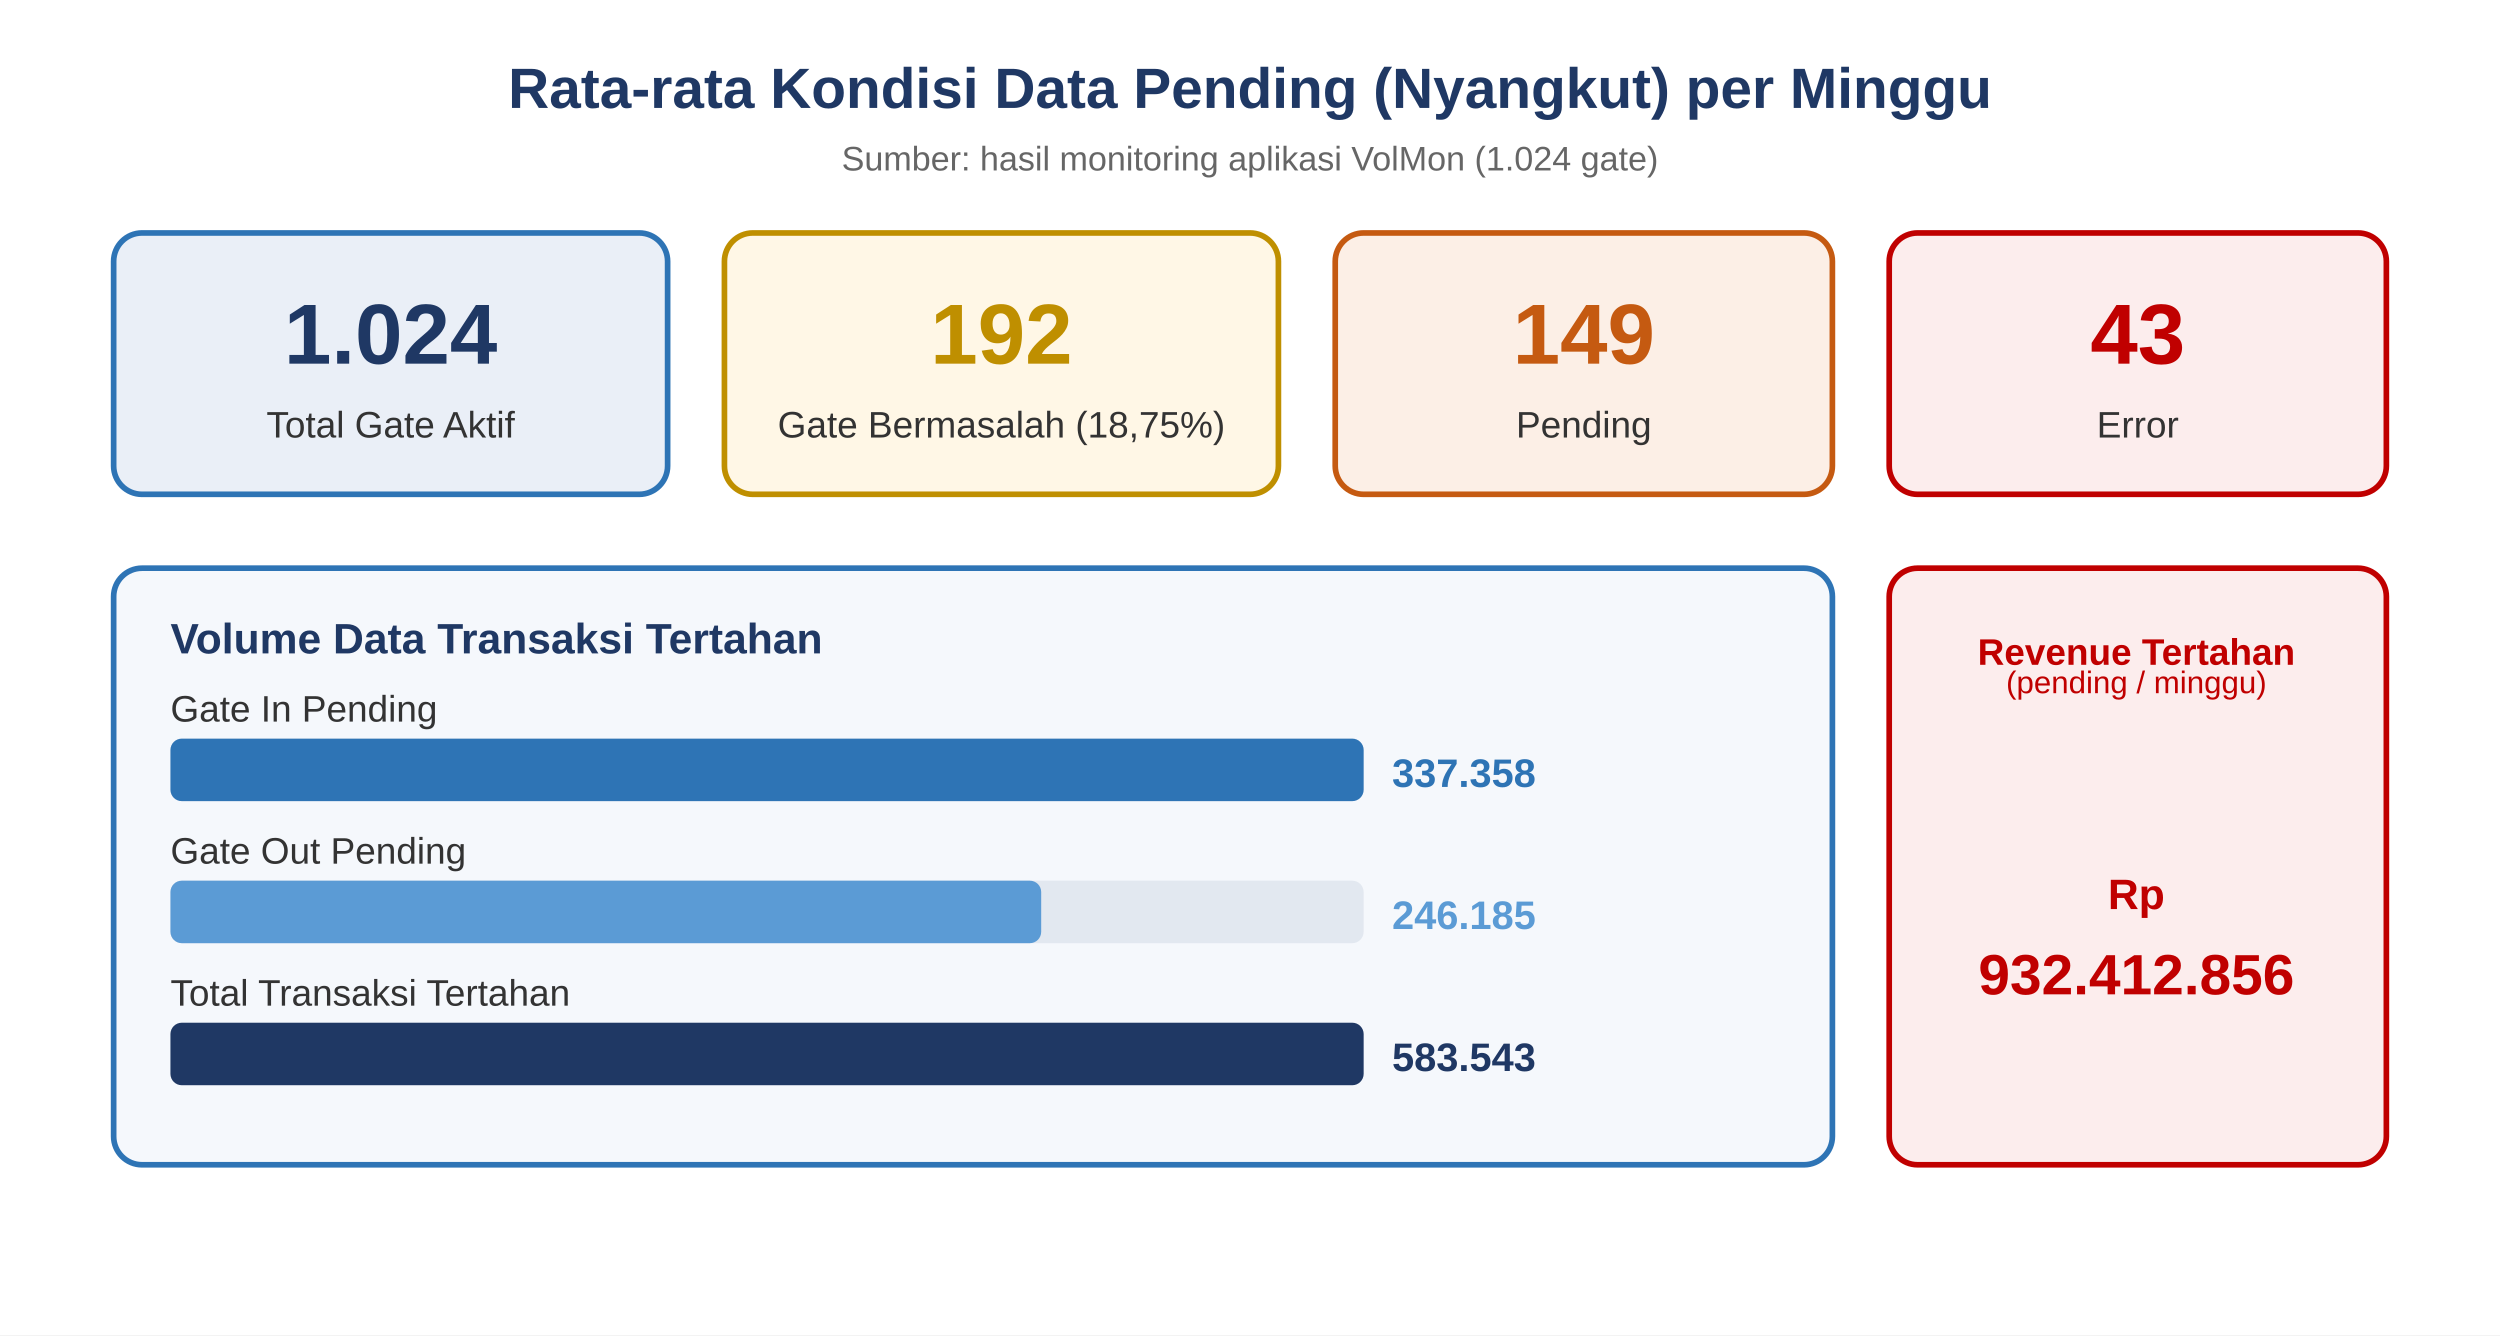
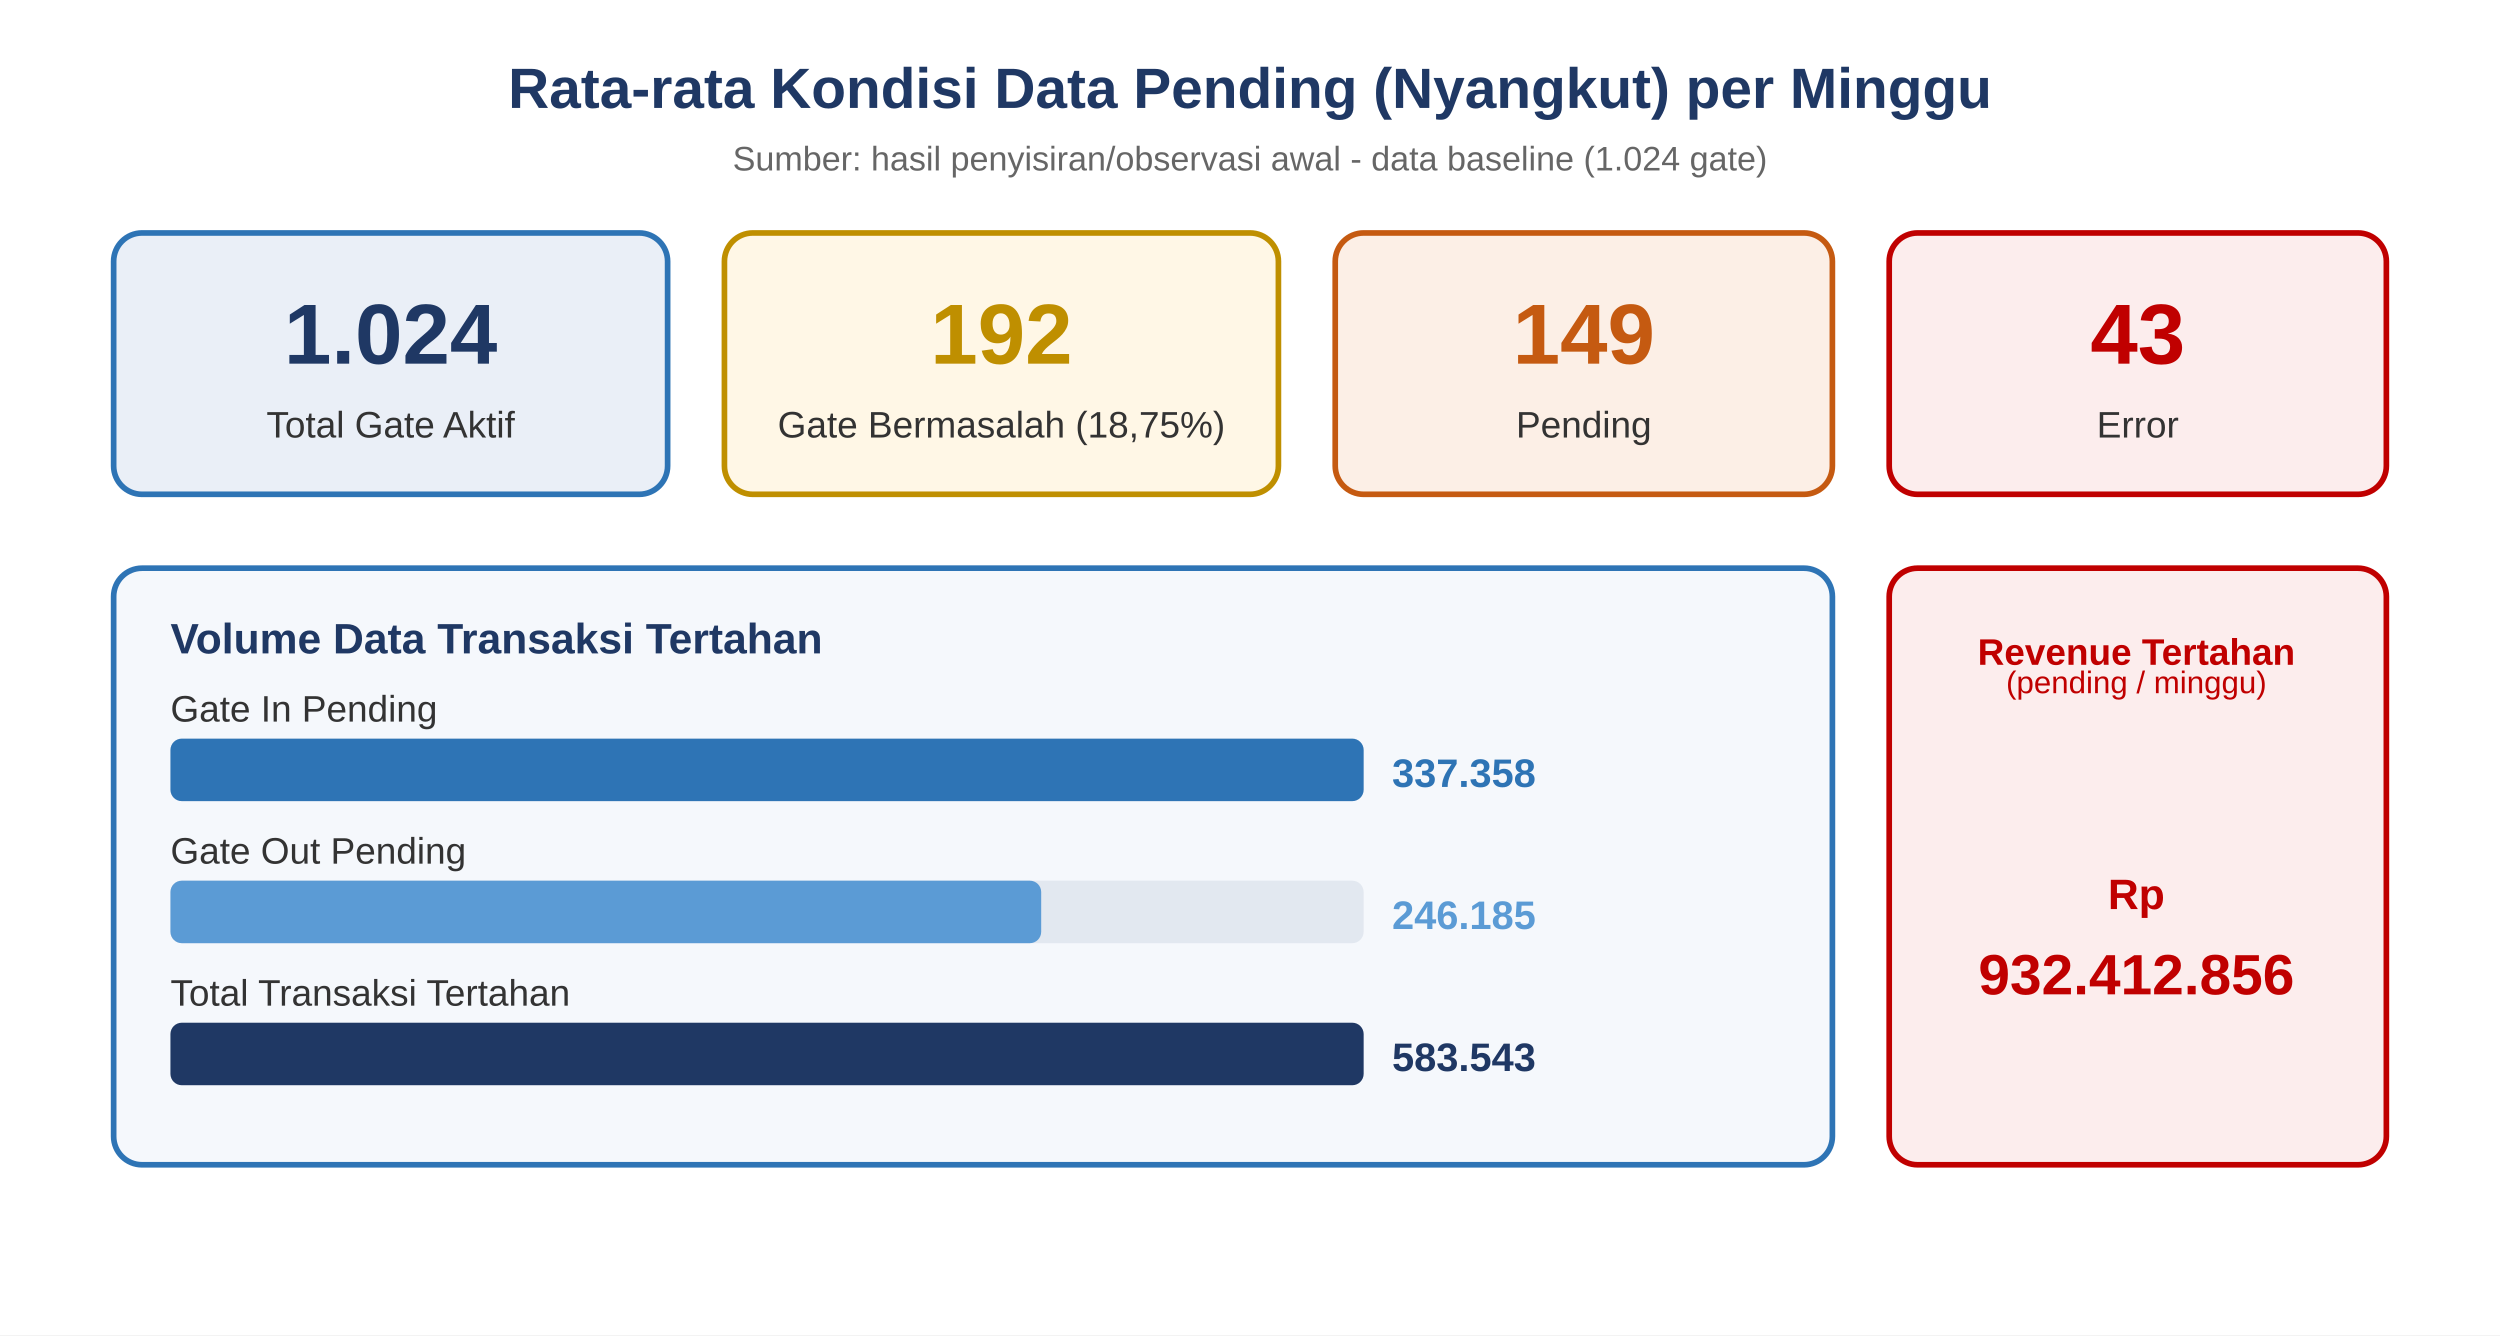
<svg xmlns="http://www.w3.org/2000/svg" width="880" height="470" viewBox="0 0 880 470" font-family="Segoe UI, Arial, sans-serif">
  <rect x="0" y="0" width="880" height="470" fill="#FFFFFF" />
  <text x="440.0" y="38" text-anchor="middle" font-size="20" font-weight="bold" fill="#1F3864">Rata-rata Kondisi Data Pending (Nyangkut) per Minggu</text>
-   <text x="440.0" y="60" text-anchor="middle" font-size="12" fill="#666">Sumber: hasil monitoring aplikasi VolMon (1.024 gate)</text>
+   <text x="440.0" y="60" text-anchor="middle" font-size="12" fill="#666">Sumber: hasil penyisiran/observasi awal - data baseline (1.024 gate)</text>
  <rect x="40" y="82" width="195" height="92" rx="10" fill="#EAEFF7" stroke="#2E74B5" stroke-width="2" />
  <text x="137.5" y="128" text-anchor="middle" font-size="30" font-weight="bold" fill="#1F3864">1.024</text>
  <text x="137.5" y="154" text-anchor="middle" font-size="13" fill="#333">Total Gate Aktif</text>
  <rect x="255" y="82" width="195" height="92" rx="10" fill="#FFF7E6" stroke="#BF8F00" stroke-width="2" />
  <text x="352.5" y="128" text-anchor="middle" font-size="30" font-weight="bold" fill="#BF8F00">192</text>
  <text x="352.5" y="154" text-anchor="middle" font-size="13" fill="#333">Gate Bermasalah (18,75%)</text>
  <rect x="470" y="82" width="175" height="92" rx="10" fill="#FCEFE6" stroke="#C55A11" stroke-width="2" />
  <text x="557.5" y="128" text-anchor="middle" font-size="30" font-weight="bold" fill="#C55A11">149</text>
  <text x="557.5" y="154" text-anchor="middle" font-size="13" fill="#333">Pending</text>
  <rect x="665" y="82" width="175" height="92" rx="10" fill="#FCEDED" stroke="#C00000" stroke-width="2" />
  <text x="752.5" y="128" text-anchor="middle" font-size="30" font-weight="bold" fill="#C00000">43</text>
  <text x="752.5" y="154" text-anchor="middle" font-size="13" fill="#333">Error</text>
  <rect x="40" y="200" width="605" height="210" rx="10" fill="#F5F8FC" stroke="#2E74B5" stroke-width="2" />
  <text x="60" y="230" font-size="15" font-weight="bold" fill="#1F3864">Volume Data Transaksi Tertahan</text>
  <text x="60" y="254" font-size="13" fill="#333">Gate In Pending</text>
  <rect x="60" y="260" width="420" height="22" rx="4" fill="#E2E8F0" />
  <rect x="60" y="260" width="420.0" height="22" rx="4" fill="#2E74B5" />
  <text x="490" y="277" font-size="14" font-weight="bold" fill="#2E74B5">337.358</text>
  <text x="60" y="304" font-size="13" fill="#333">Gate Out Pending</text>
  <rect x="60" y="310" width="420" height="22" rx="4" fill="#E2E8F0" />
  <rect x="60" y="310" width="306.5" height="22" rx="4" fill="#5B9BD5" />
  <text x="490" y="327" font-size="14" font-weight="bold" fill="#5B9BD5">246.185</text>
  <text x="60" y="354" font-size="13" fill="#333">Total Transaksi Tertahan</text>
  <rect x="60" y="360" width="420" height="22" rx="4" fill="#E2E8F0" />
  <rect x="60" y="360" width="420.0" height="22" rx="4" fill="#1F3864" />
  <text x="490" y="377" font-size="14" font-weight="bold" fill="#1F3864">583.543</text>
  <rect x="665" y="200" width="175" height="210" rx="10" fill="#FCEDED" stroke="#C00000" stroke-width="2" />
  <text x="752" y="234" text-anchor="middle" font-size="13" font-weight="bold" fill="#C00000">Revenue Tertahan</text>
  <text x="752" y="244" text-anchor="middle" font-size="11" fill="#C00000">(pending / minggu)</text>
  <text x="752" y="320" text-anchor="middle" font-size="15" font-weight="bold" fill="#C00000">Rp</text>
  <text x="752" y="350" text-anchor="middle" font-size="20" font-weight="bold" fill="#C00000">932.412.856</text>
</svg>
